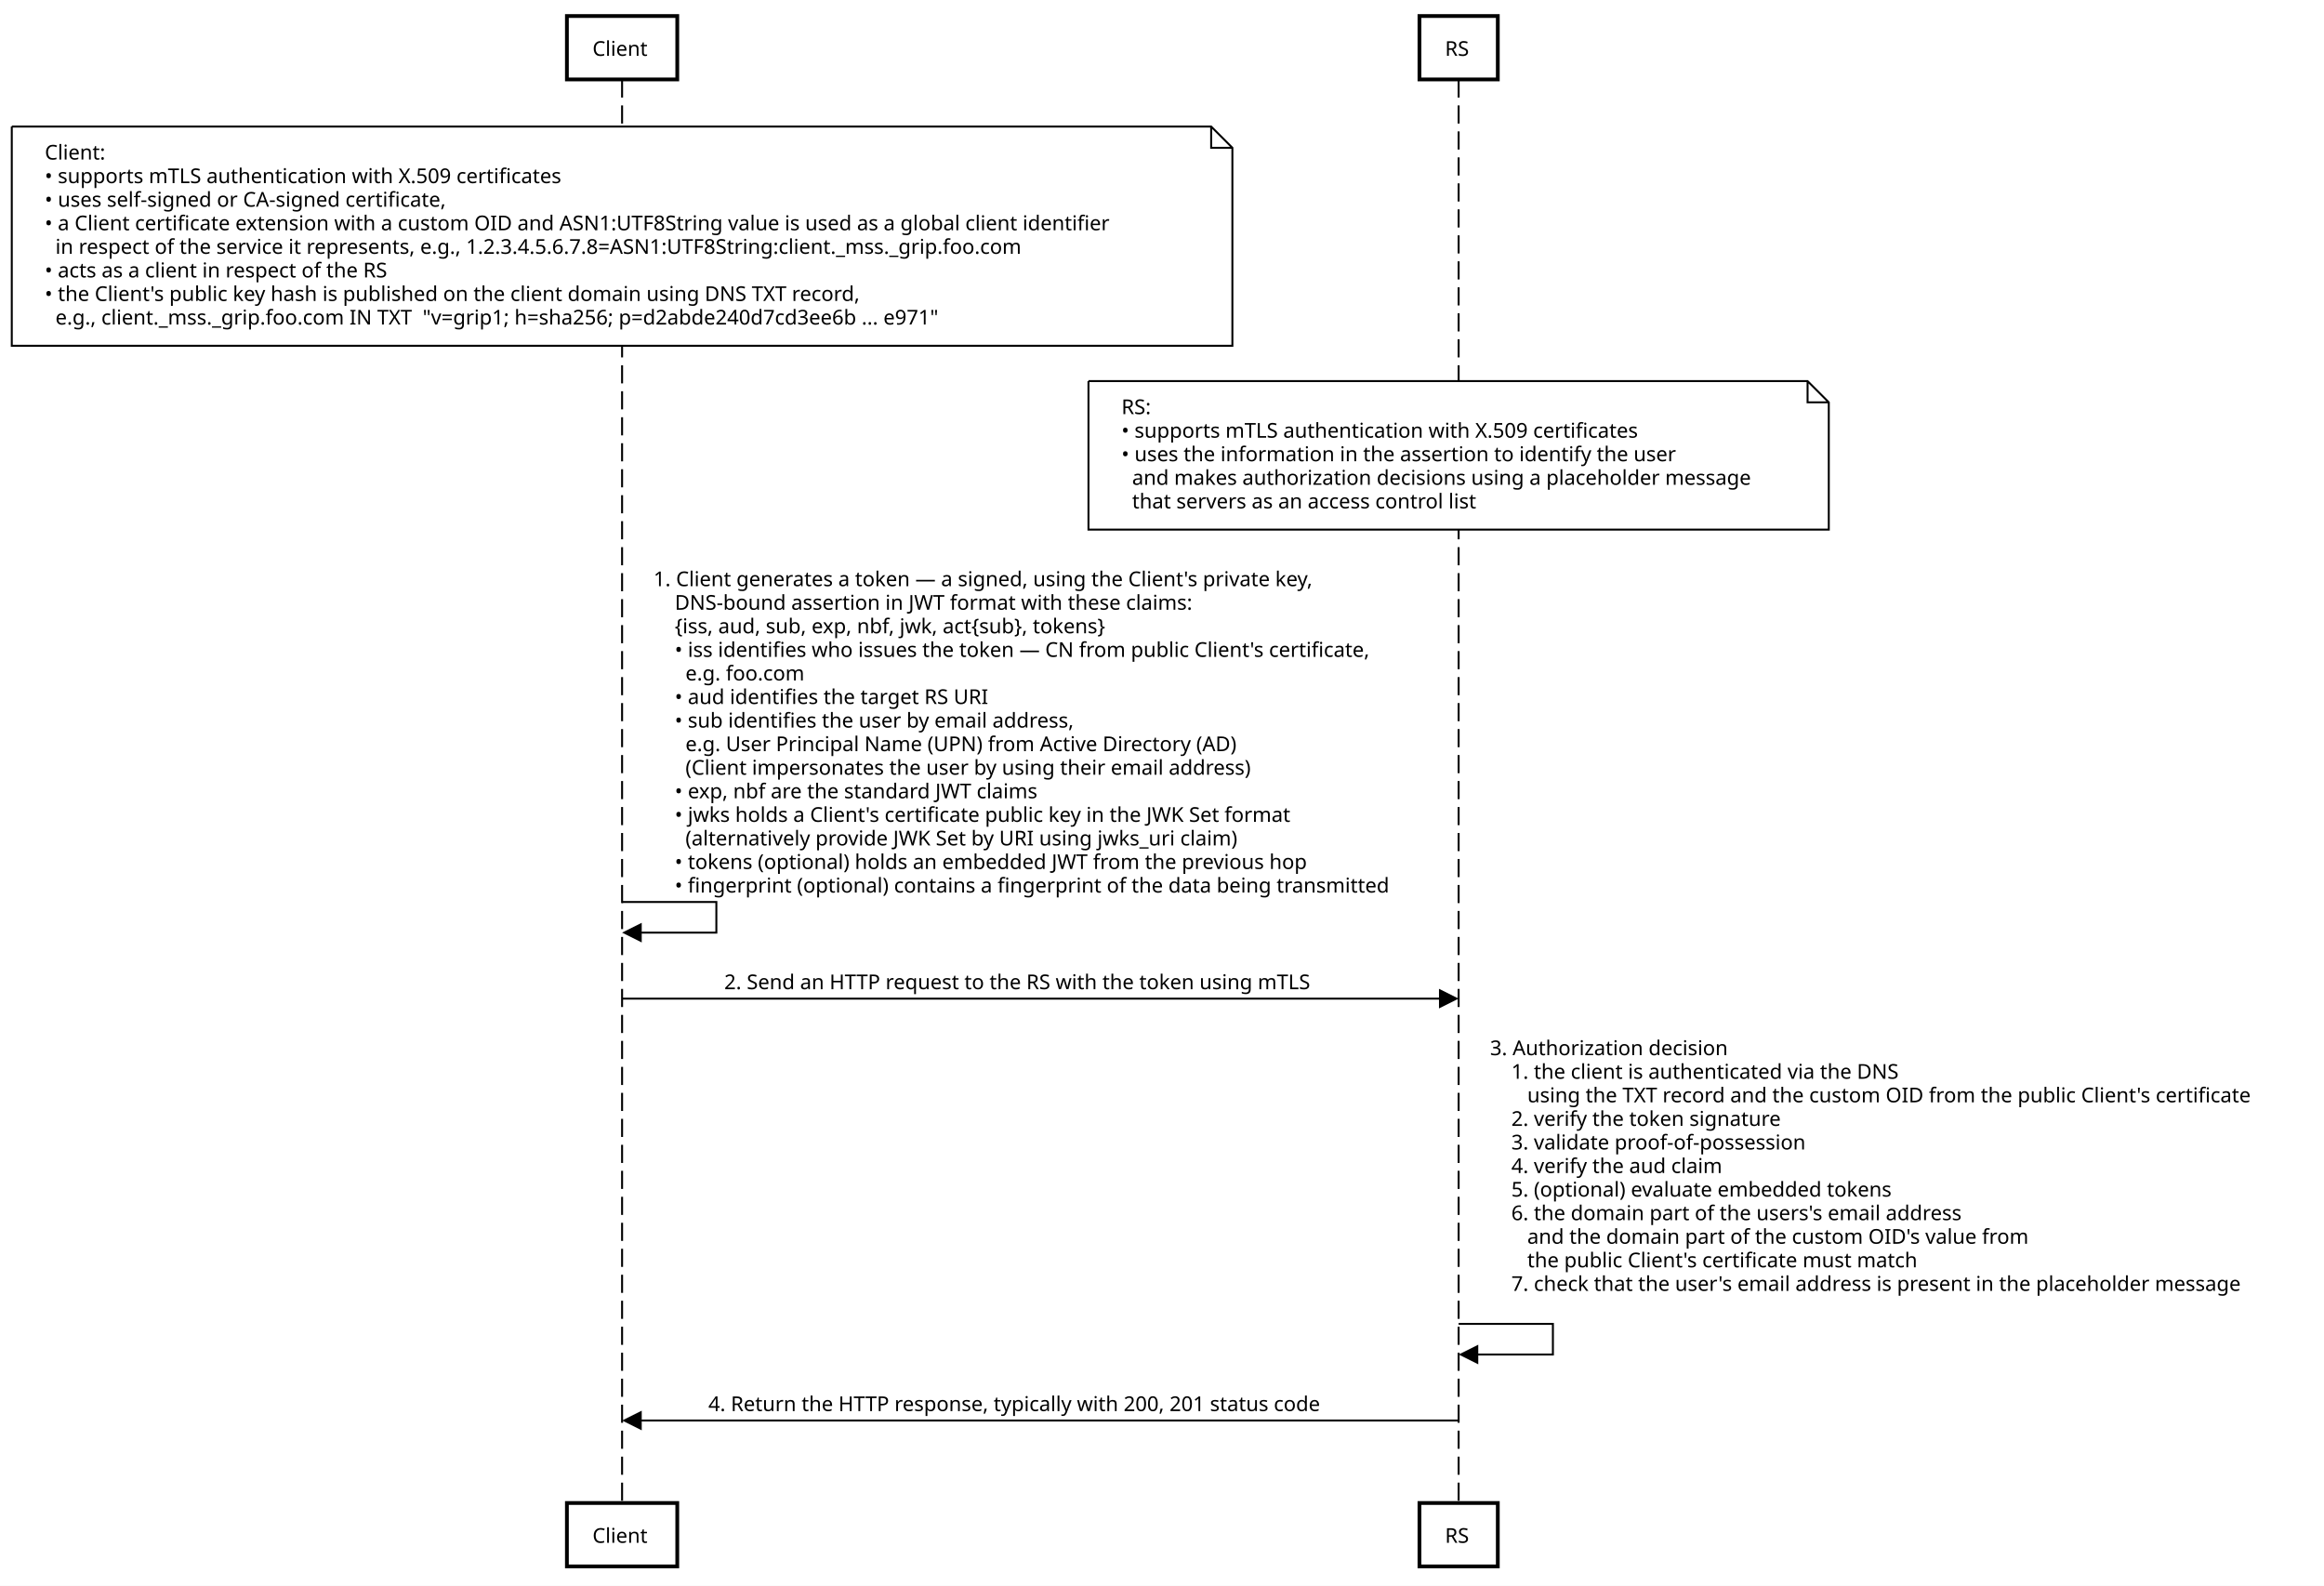
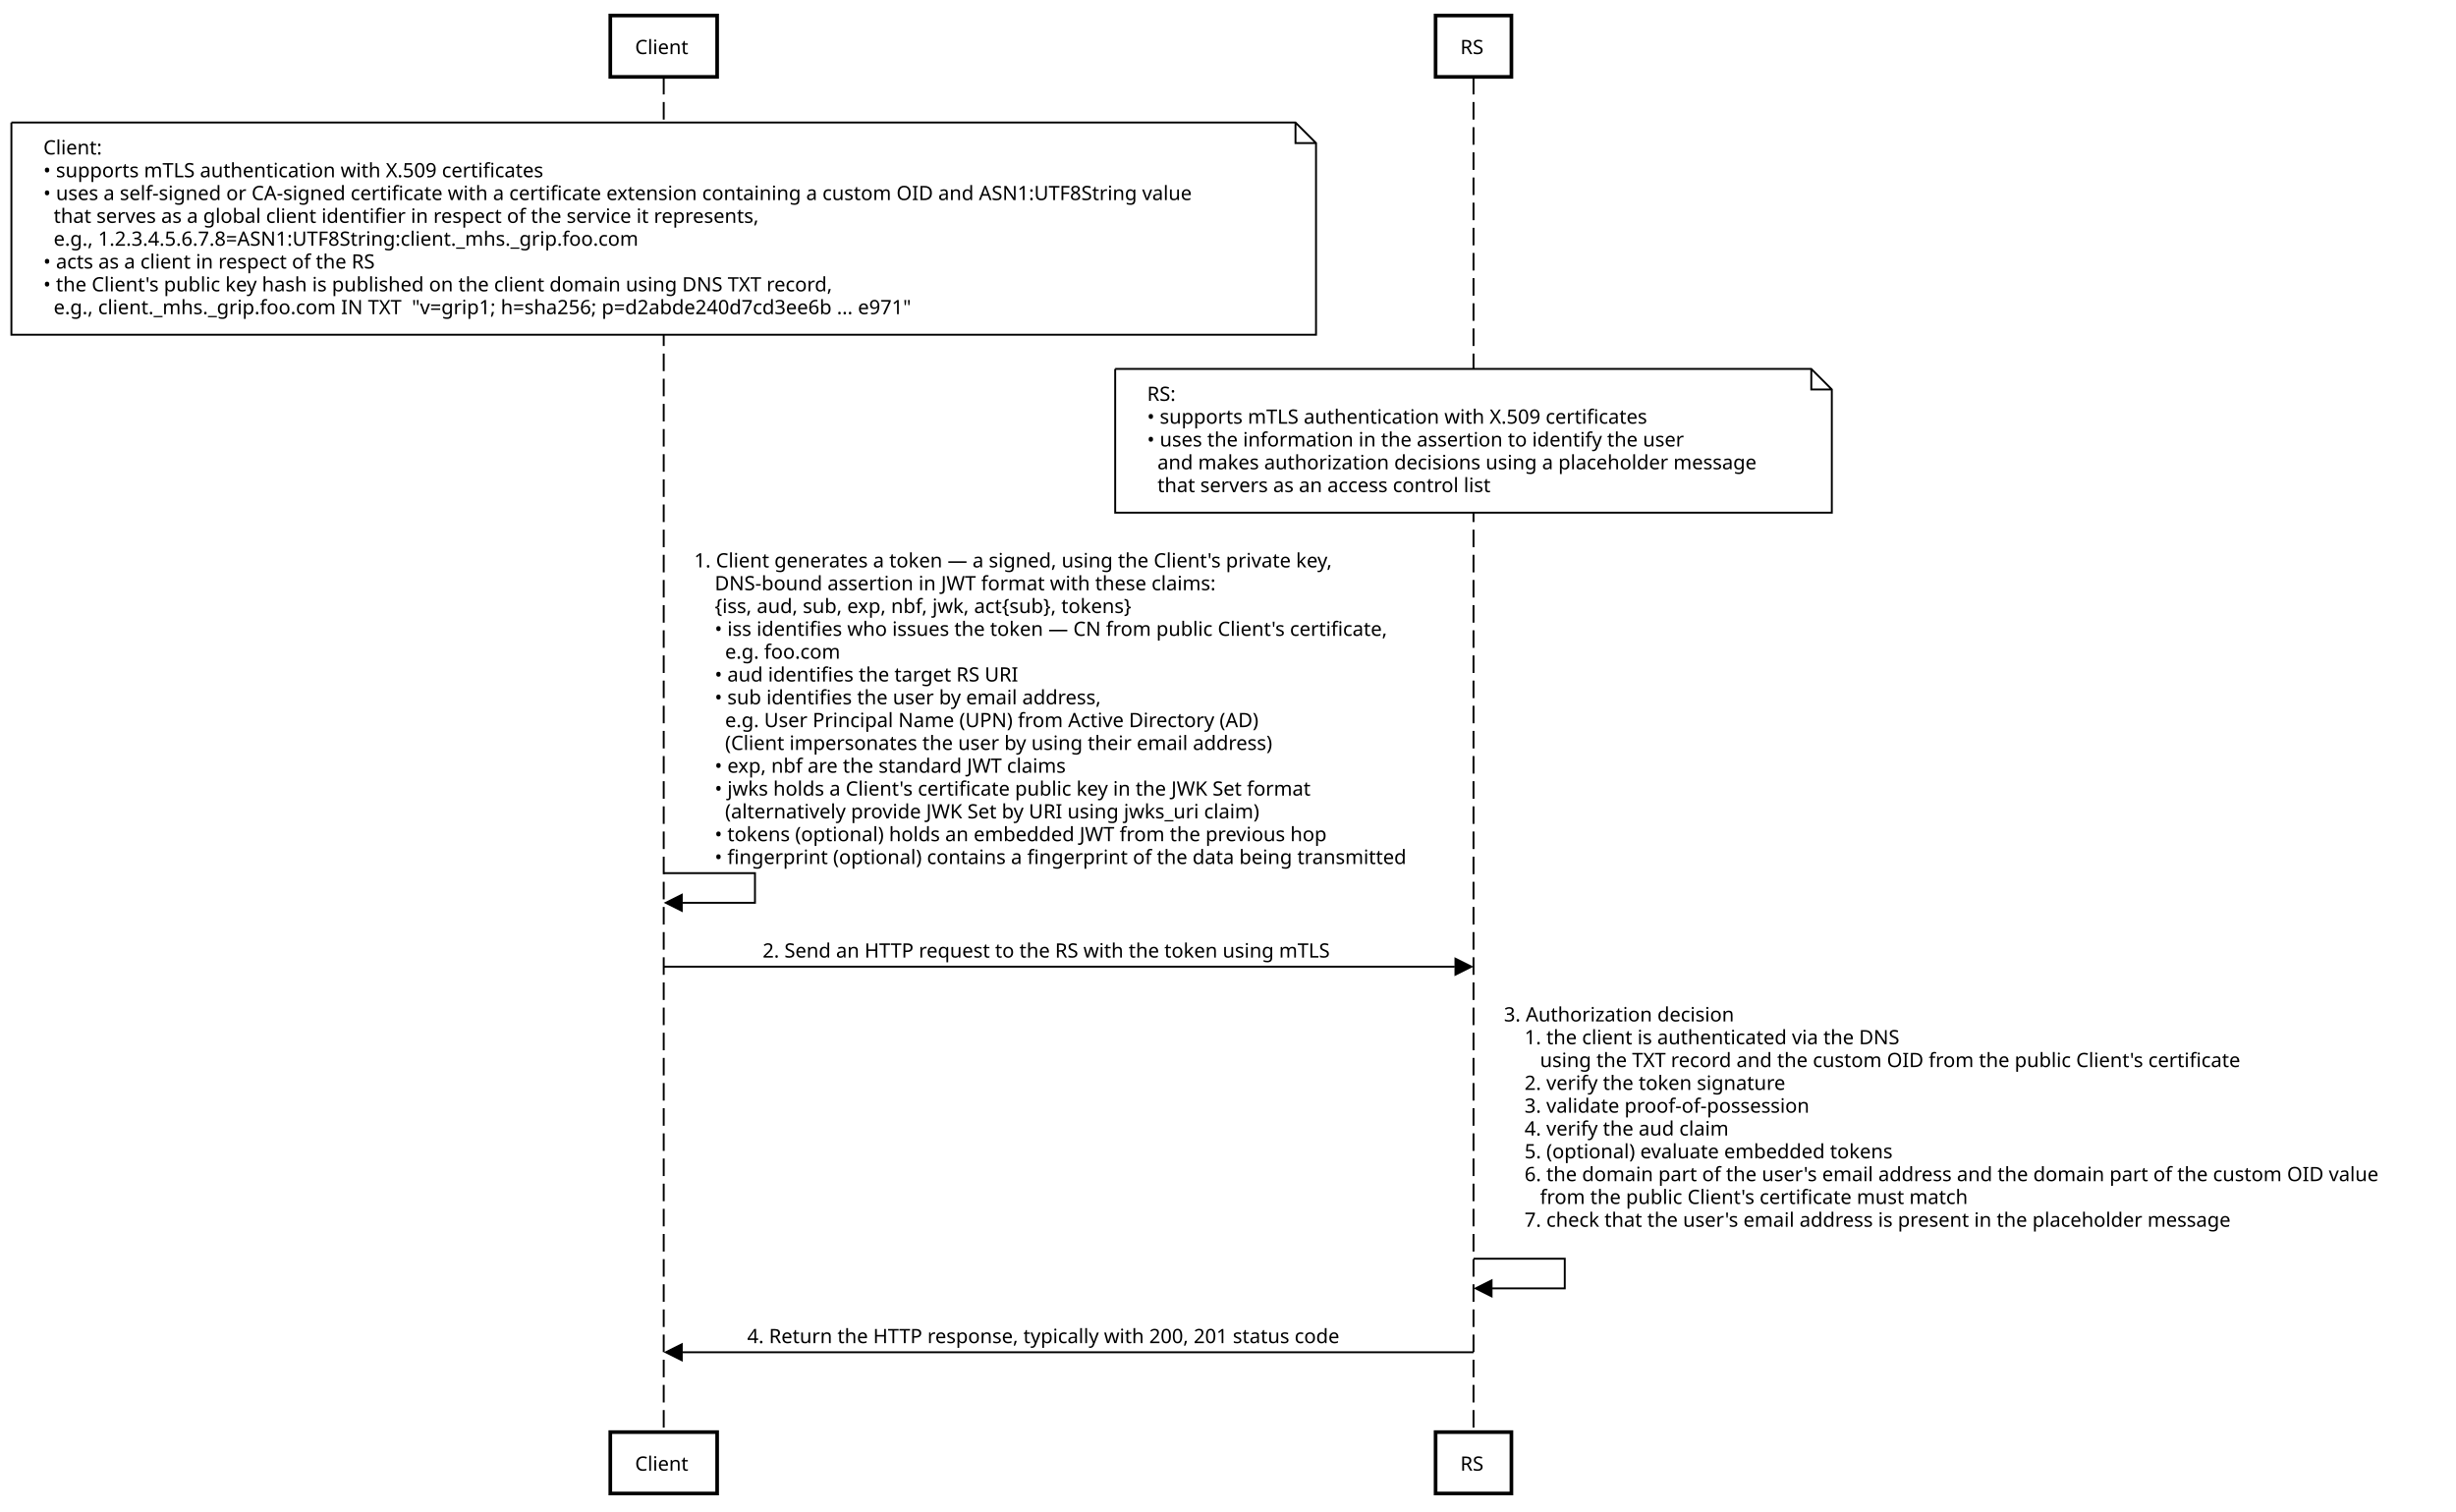
- <svg xmlns="http://www.w3.org/2000/svg" version="1.1" width="1363" height="930">
+ <svg xmlns="http://www.w3.org/2000/svg" version="1.1" width="1488" height="916">
  <defs />
  <g>
    <g />
    <g />
    <g />
    <g />
    <g />
    <g />
    <g />
    <g />
    <g />
    <g />
    <g />
    <g />
    <g />
    <g />
    <g />
    <g />
    <g />
    <g />
    <g />
    <g />
    <g />
    <g />
    <g />
    <g />
    <g />
    <g />
    <g />
    <g />
    <g />
    <g />
    <g />
    <g />
    <g />
    <g />
    <g />
    <g />
    <g />
    <g />
    <g />
    <g />
    <g />
    <g />
-     <g />
-     <g>
-       <rect fill="white" stroke="none" x="0" y="0" width="1363" height="930" />
-     </g>
-     <g />
-     <g>
-       <path fill="none" stroke="black" paint-order="fill stroke markers" d=" M 364.845 46.58 L 364.845 881.435" stroke-miterlimit="10" stroke-width="1.152" stroke-dasharray="10.632,4.607" />
-       <path fill="none" stroke="black" paint-order="fill stroke markers" d=" M 855.469 46.58 L 855.469 881.435" stroke-miterlimit="10" stroke-width="1.152" stroke-dasharray="10.632,4.607" />
-     </g>
-     <g>
-       <path fill="none" stroke="none" />
-       <g>
-         <path fill="white" stroke="black" paint-order="fill stroke markers" d=" M 332.482 9.399 L 397.209 9.399 L 397.209 46.58 L 332.482 46.58 L 332.482 9.399 Z" stroke-miterlimit="10" stroke-width="2.212" stroke-dasharray="" />
-       </g>
-       <g>
-         <text fill="black" stroke="none" font-family="sans-serif" font-size="9pt" font-style="normal" font-weight="normal" text-decoration="normal" x="347.479" y="32.758" text-anchor="start" dominant-baseline="alphabetic" xml:space="preserve">Client</text>
-       </g>
-       <path fill="none" stroke="none" />
-       <g>
-         <path fill="white" stroke="black" paint-order="fill stroke markers" d=" M 832.497 9.399 L 878.441 9.399 L 878.441 46.58 L 832.497 46.58 L 832.497 9.399 Z" stroke-miterlimit="10" stroke-width="2.212" stroke-dasharray="" />
-       </g>
-       <g>
-         <text fill="black" stroke="none" font-family="sans-serif" font-size="9pt" font-style="normal" font-weight="normal" text-decoration="normal" x="847.494" y="32.758" text-anchor="start" dominant-baseline="alphabetic" xml:space="preserve">RS</text>
-       </g>
-       <path fill="none" stroke="none" />
-       <g>
-         <path fill="white" stroke="black" paint-order="fill stroke markers" d=" M 332.482 881.435 L 397.209 881.435 L 397.209 918.616 L 332.482 918.616 L 332.482 881.435 Z" stroke-miterlimit="10" stroke-width="2.212" stroke-dasharray="" />
-       </g>
-       <g>
-         <text fill="black" stroke="none" font-family="sans-serif" font-size="9pt" font-style="normal" font-weight="normal" text-decoration="normal" x="347.479" y="904.794" text-anchor="start" dominant-baseline="alphabetic" xml:space="preserve">Client</text>
-       </g>
-       <path fill="none" stroke="none" />
-       <g>
-         <path fill="white" stroke="black" paint-order="fill stroke markers" d=" M 832.497 881.435 L 878.441 881.435 L 878.441 918.616 L 832.497 918.616 L 832.497 881.435 Z" stroke-miterlimit="10" stroke-width="2.212" stroke-dasharray="" />
-       </g>
-       <g>
-         <text fill="black" stroke="none" font-family="sans-serif" font-size="9pt" font-style="normal" font-weight="normal" text-decoration="normal" x="847.494" y="904.794" text-anchor="start" dominant-baseline="alphabetic" xml:space="preserve">RS</text>
-       </g>
-     </g>
-     <g>
-       <path fill="white" stroke="black" paint-order="fill stroke markers" d=" M 6.911 74.225 L 710.34 74.225 L 722.78 86.665 L 722.78 202.77 L 6.911 202.77 L 6.911 74.225 M 710.34 74.225 L 710.34 86.665 L 722.78 86.665" stroke-miterlimit="10" stroke-width="1.152" stroke-dasharray="" />
+     <g>
+       <rect fill="white" stroke="none" x="0" y="0" width="1488" height="916" />
+     </g>
+     <g />
+     <g>
+       <path fill="none" stroke="black" paint-order="fill stroke markers" d=" M 402.12 46.58 L 402.12 867.613" stroke-miterlimit="10" stroke-width="1.152" stroke-dasharray="10.632,4.607" />
+       <path fill="none" stroke="black" paint-order="fill stroke markers" d=" M 892.744 46.58 L 892.744 867.613" stroke-miterlimit="10" stroke-width="1.152" stroke-dasharray="10.632,4.607" />
+     </g>
+     <g>
+       <path fill="none" stroke="none" />
+       <g>
+         <path fill="white" stroke="black" paint-order="fill stroke markers" d=" M 369.757 9.399 L 434.484 9.399 L 434.484 46.58 L 369.757 46.58 L 369.757 9.399 Z" stroke-miterlimit="10" stroke-width="2.212" stroke-dasharray="" />
+       </g>
+       <g>
+         <text fill="black" stroke="none" font-family="sans-serif" font-size="9pt" font-style="normal" font-weight="normal" text-decoration="normal" x="384.754" y="32.758" text-anchor="start" dominant-baseline="alphabetic" xml:space="preserve">Client</text>
+       </g>
+       <path fill="none" stroke="none" />
+       <g>
+         <path fill="white" stroke="black" paint-order="fill stroke markers" d=" M 869.772 9.399 L 915.716 9.399 L 915.716 46.58 L 869.772 46.58 L 869.772 9.399 Z" stroke-miterlimit="10" stroke-width="2.212" stroke-dasharray="" />
+       </g>
+       <g>
+         <text fill="black" stroke="none" font-family="sans-serif" font-size="9pt" font-style="normal" font-weight="normal" text-decoration="normal" x="884.769" y="32.758" text-anchor="start" dominant-baseline="alphabetic" xml:space="preserve">RS</text>
+       </g>
+       <path fill="none" stroke="none" />
+       <g>
+         <path fill="white" stroke="black" paint-order="fill stroke markers" d=" M 369.757 867.613 L 434.484 867.613 L 434.484 904.794 L 369.757 904.794 L 369.757 867.613 Z" stroke-miterlimit="10" stroke-width="2.212" stroke-dasharray="" />
+       </g>
+       <g>
+         <text fill="black" stroke="none" font-family="sans-serif" font-size="9pt" font-style="normal" font-weight="normal" text-decoration="normal" x="384.754" y="890.972" text-anchor="start" dominant-baseline="alphabetic" xml:space="preserve">Client</text>
+       </g>
+       <path fill="none" stroke="none" />
+       <g>
+         <path fill="white" stroke="black" paint-order="fill stroke markers" d=" M 869.772 867.613 L 915.716 867.613 L 915.716 904.794 L 869.772 904.794 L 869.772 867.613 Z" stroke-miterlimit="10" stroke-width="2.212" stroke-dasharray="" />
+       </g>
+       <g>
+         <text fill="black" stroke="none" font-family="sans-serif" font-size="9pt" font-style="normal" font-weight="normal" text-decoration="normal" x="884.769" y="890.972" text-anchor="start" dominant-baseline="alphabetic" xml:space="preserve">RS</text>
+       </g>
+     </g>
+     <g>
+       <path fill="white" stroke="black" paint-order="fill stroke markers" d=" M 6.911 74.225 L 784.89 74.225 L 797.33 86.665 L 797.33 202.77 L 6.911 202.77 L 6.911 74.225 M 784.89 74.225 L 784.89 86.665 L 797.33 86.665" stroke-miterlimit="10" stroke-width="1.152" stroke-dasharray="" />
      <g>
        <text fill="black" stroke="none" font-family="sans-serif" font-size="9pt" font-style="normal" font-weight="normal" text-decoration="normal" x="26.262" y="93.576" text-anchor="start" dominant-baseline="alphabetic" xml:space="preserve">Client:</text>
        <text fill="black" stroke="none" font-family="sans-serif" font-size="9pt" font-style="normal" font-weight="normal" text-decoration="normal" x="26.262" y="107.398" text-anchor="start" dominant-baseline="alphabetic" xml:space="preserve">• supports mTLS authentication with X.509 certificates</text>
-         <text fill="black" stroke="none" font-family="sans-serif" font-size="9pt" font-style="normal" font-weight="normal" text-decoration="normal" x="26.262" y="121.22" text-anchor="start" dominant-baseline="alphabetic" xml:space="preserve">• uses self-signed or CA-signed certificate,</text>
-         <text fill="black" stroke="none" font-family="sans-serif" font-size="9pt" font-style="normal" font-weight="normal" text-decoration="normal" x="26.262" y="135.042" text-anchor="start" dominant-baseline="alphabetic" xml:space="preserve">• a Client certificate extension with a custom OID and ASN1:UTF8String value is used as a global client identifier</text>
-         <text fill="black" stroke="none" font-family="sans-serif" font-size="9pt" font-style="normal" font-weight="normal" text-decoration="normal" x="26.262" y="148.864" text-anchor="start" dominant-baseline="alphabetic" xml:space="preserve">  in respect of the service it represents, e.g., 1.2.3.4.5.6.7.8=ASN1:UTF8String:client._mss._grip.foo.com</text>
+         <text fill="black" stroke="none" font-family="sans-serif" font-size="9pt" font-style="normal" font-weight="normal" text-decoration="normal" x="26.262" y="121.22" text-anchor="start" dominant-baseline="alphabetic" xml:space="preserve">• uses a self-signed or CA-signed certificate with a certificate extension containing a custom OID and ASN1:UTF8String value</text>
+         <text fill="black" stroke="none" font-family="sans-serif" font-size="9pt" font-style="normal" font-weight="normal" text-decoration="normal" x="26.262" y="135.042" text-anchor="start" dominant-baseline="alphabetic" xml:space="preserve">  that serves as a global client identifier in respect of the service it represents,</text>
+         <text fill="black" stroke="none" font-family="sans-serif" font-size="9pt" font-style="normal" font-weight="normal" text-decoration="normal" x="26.262" y="148.864" text-anchor="start" dominant-baseline="alphabetic" xml:space="preserve">  e.g., 1.2.3.4.5.6.7.8=ASN1:UTF8String:client._mhs._grip.foo.com</text>
        <text fill="black" stroke="none" font-family="sans-serif" font-size="9pt" font-style="normal" font-weight="normal" text-decoration="normal" x="26.262" y="162.686" text-anchor="start" dominant-baseline="alphabetic" xml:space="preserve">• acts as a client in respect of the RS</text>
        <text fill="black" stroke="none" font-family="sans-serif" font-size="9pt" font-style="normal" font-weight="normal" text-decoration="normal" x="26.262" y="176.508" text-anchor="start" dominant-baseline="alphabetic" xml:space="preserve">• the Client's public key hash is published on the client domain using DNS TXT record,</text>
-         <text fill="black" stroke="none" font-family="sans-serif" font-size="9pt" font-style="normal" font-weight="normal" text-decoration="normal" x="26.262" y="190.33" text-anchor="start" dominant-baseline="alphabetic" xml:space="preserve">  e.g., client._mss._grip.foo.com IN TXT  "v=grip1; h=sha256; p=d2abde240d7cd3ee6b ... e971"</text>
-       </g>
-       <path fill="white" stroke="black" paint-order="fill stroke markers" d=" M 638.377 223.503 L 1060.122 223.503 L 1072.562 235.943 L 1072.562 310.582 L 638.377 310.582 L 638.377 223.503 M 1060.122 223.503 L 1060.122 235.943 L 1072.562 235.943" stroke-miterlimit="10" stroke-width="1.152" stroke-dasharray="" />
-       <g>
-         <text fill="black" stroke="none" font-family="sans-serif" font-size="9pt" font-style="normal" font-weight="normal" text-decoration="normal" x="657.727" y="242.854" text-anchor="start" dominant-baseline="alphabetic" xml:space="preserve">RS:</text>
-         <text fill="black" stroke="none" font-family="sans-serif" font-size="9pt" font-style="normal" font-weight="normal" text-decoration="normal" x="657.727" y="256.676" text-anchor="start" dominant-baseline="alphabetic" xml:space="preserve">• supports mTLS authentication with X.509 certificates</text>
-         <text fill="black" stroke="none" font-family="sans-serif" font-size="9pt" font-style="normal" font-weight="normal" text-decoration="normal" x="657.727" y="270.498" text-anchor="start" dominant-baseline="alphabetic" xml:space="preserve">• uses the information in the assertion to identify the user</text>
-         <text fill="black" stroke="none" font-family="sans-serif" font-size="9pt" font-style="normal" font-weight="normal" text-decoration="normal" x="657.727" y="284.32" text-anchor="start" dominant-baseline="alphabetic" xml:space="preserve">  and makes authorization decisions using a placeholder message</text>
-         <text fill="black" stroke="none" font-family="sans-serif" font-size="9pt" font-style="normal" font-weight="normal" text-decoration="normal" x="657.727" y="298.143" text-anchor="start" dominant-baseline="alphabetic" xml:space="preserve">  that servers as an access control list</text>
-       </g>
-       <g>
-         <g>
-           <rect fill="white" stroke="none" x="381.201" y="331.316" width="424.197" height="17.969" />
-         </g>
-         <g>
-           <rect fill="white" stroke="none" x="381.201" y="345.138" width="344.28" height="17.969" />
-         </g>
-         <g>
-           <rect fill="white" stroke="none" x="381.201" y="358.96" width="304.58" height="17.969" />
-         </g>
-         <g>
-           <rect fill="white" stroke="none" x="381.201" y="372.782" width="460.397" height="17.969" />
-         </g>
-         <g>
-           <rect fill="white" stroke="none" x="381.201" y="386.604" width="101.647" height="17.969" />
-         </g>
-         <g>
-           <rect fill="white" stroke="none" x="381.201" y="400.426" width="219.88" height="17.969" />
-         </g>
-         <g>
-           <rect fill="white" stroke="none" x="381.201" y="414.248" width="274.447" height="17.969" />
-         </g>
-         <g>
-           <rect fill="white" stroke="none" x="381.201" y="428.07" width="375.613" height="17.969" />
-         </g>
-         <g>
-           <rect fill="white" stroke="none" x="381.201" y="441.892" width="384.647" height="17.969" />
-         </g>
-         <g>
-           <rect fill="white" stroke="none" x="381.201" y="455.714" width="251.913" height="17.969" />
-         </g>
-         <g>
-           <rect fill="white" stroke="none" x="381.201" y="469.537" width="413.68" height="17.969" />
-         </g>
-         <g>
-           <rect fill="white" stroke="none" x="381.201" y="483.359" width="378.647" height="17.969" />
-         </g>
-         <g>
-           <rect fill="white" stroke="none" x="381.201" y="497.181" width="418.063" height="17.969" />
-         </g>
-         <g>
-           <rect fill="white" stroke="none" x="381.201" y="511.003" width="469.43" height="17.969" />
-         </g>
-         <text fill="black" stroke="none" font-family="sans-serif" font-size="9pt" font-style="normal" font-weight="normal" text-decoration="normal" x="383.275" y="343.756" text-anchor="start" dominant-baseline="alphabetic" xml:space="preserve">1. Client generates a token — a signed, using the Client's private key,</text>
-         <text fill="black" stroke="none" font-family="sans-serif" font-size="9pt" font-style="normal" font-weight="normal" text-decoration="normal" x="383.275" y="357.578" text-anchor="start" dominant-baseline="alphabetic" xml:space="preserve">    DNS-bound assertion in JWT format with these claims:</text>
-         <text fill="black" stroke="none" font-family="sans-serif" font-size="9pt" font-style="normal" font-weight="normal" text-decoration="normal" x="383.275" y="371.4" text-anchor="start" dominant-baseline="alphabetic" xml:space="preserve">    {iss, aud, sub, exp, nbf, jwk, act{sub}, tokens}</text>
-         <text fill="black" stroke="none" font-family="sans-serif" font-size="9pt" font-style="normal" font-weight="normal" text-decoration="normal" x="383.275" y="385.222" text-anchor="start" dominant-baseline="alphabetic" xml:space="preserve">    • iss identifies who issues the token — CN from public Client's certificate,</text>
-         <text fill="black" stroke="none" font-family="sans-serif" font-size="9pt" font-style="normal" font-weight="normal" text-decoration="normal" x="383.275" y="399.044" text-anchor="start" dominant-baseline="alphabetic" xml:space="preserve">      e.g. foo.com</text>
-         <text fill="black" stroke="none" font-family="sans-serif" font-size="9pt" font-style="normal" font-weight="normal" text-decoration="normal" x="383.275" y="412.866" text-anchor="start" dominant-baseline="alphabetic" xml:space="preserve">    • aud identifies the target RS URI</text>
-         <text fill="black" stroke="none" font-family="sans-serif" font-size="9pt" font-style="normal" font-weight="normal" text-decoration="normal" x="383.275" y="426.688" text-anchor="start" dominant-baseline="alphabetic" xml:space="preserve">    • sub identifies the user by email address,</text>
-         <text fill="black" stroke="none" font-family="sans-serif" font-size="9pt" font-style="normal" font-weight="normal" text-decoration="normal" x="383.275" y="440.51" text-anchor="start" dominant-baseline="alphabetic" xml:space="preserve">      e.g. User Principal Name (UPN) from Active Directory (AD)</text>
-         <text fill="black" stroke="none" font-family="sans-serif" font-size="9pt" font-style="normal" font-weight="normal" text-decoration="normal" x="383.275" y="454.332" text-anchor="start" dominant-baseline="alphabetic" xml:space="preserve">      (Client impersonates the user by using their email address)</text>
-         <text fill="black" stroke="none" font-family="sans-serif" font-size="9pt" font-style="normal" font-weight="normal" text-decoration="normal" x="383.275" y="468.154" text-anchor="start" dominant-baseline="alphabetic" xml:space="preserve">    • exp, nbf are the standard JWT claims</text>
-         <text fill="black" stroke="none" font-family="sans-serif" font-size="9pt" font-style="normal" font-weight="normal" text-decoration="normal" x="383.275" y="481.976" text-anchor="start" dominant-baseline="alphabetic" xml:space="preserve">    • jwks holds a Client's certificate public key in the JWK Set format</text>
-         <text fill="black" stroke="none" font-family="sans-serif" font-size="9pt" font-style="normal" font-weight="normal" text-decoration="normal" x="383.275" y="495.799" text-anchor="start" dominant-baseline="alphabetic" xml:space="preserve">      (alternatively provide JWK Set by URI using jwks_uri claim)</text>
-         <text fill="black" stroke="none" font-family="sans-serif" font-size="9pt" font-style="normal" font-weight="normal" text-decoration="normal" x="383.275" y="509.621" text-anchor="start" dominant-baseline="alphabetic" xml:space="preserve">    • tokens (optional) holds an embedded JWT from the previous hop</text>
-         <text fill="black" stroke="none" font-family="sans-serif" font-size="9pt" font-style="normal" font-weight="normal" text-decoration="normal" x="383.275" y="523.443" text-anchor="start" dominant-baseline="alphabetic" xml:space="preserve">    • fingerprint (optional) contains a fingerprint of the data being transmitted</text>
-       </g>
-       <g>
-         <path fill="none" stroke="black" paint-order="fill stroke markers" d=" M 364.845 528.972 L 420.134 528.972 L 420.134 546.94 L 376.226 546.94" stroke-miterlimit="10" stroke-width="1.152" stroke-dasharray="" />
-         <g transform="translate(364.8453,546.9403) translate(-364.8453,-546.9403)">
-           <path fill="black" stroke="none" paint-order="stroke fill markers" d=" M 376.364 541.181 L 364.845 546.94 L 376.364 552.7 Z" />
-         </g>
-       </g>
-       <g>
-         <g>
-           <rect fill="white" stroke="none" x="422.684" y="567.673" width="374.947" height="17.969" />
-         </g>
-         <text fill="black" stroke="none" font-family="sans-serif" font-size="9pt" font-style="normal" font-weight="normal" text-decoration="normal" x="424.757" y="580.113" text-anchor="start" dominant-baseline="alphabetic" xml:space="preserve">2. Send an HTTP request to the RS with the token using mTLS</text>
-       </g>
-       <g>
-         <path fill="none" stroke="black" paint-order="fill stroke markers" d=" M 364.845 585.642 L 844.089 585.642" stroke-miterlimit="10" stroke-width="1.152" stroke-dasharray="" />
-         <g transform="translate(855.4692,585.6422) translate(-855.4692,-585.6422)">
-           <path fill="black" stroke="none" paint-order="stroke fill markers" d=" M 843.951 579.883 L 855.469 585.642 L 843.951 591.401 Z" />
-         </g>
-       </g>
-       <g>
-         <g>
-           <rect fill="white" stroke="none" x="871.825" y="606.375" width="153.063" height="17.969" />
-         </g>
-         <g>
-           <rect fill="white" stroke="none" x="871.825" y="620.197" width="267.013" height="17.969" />
-         </g>
-         <g>
-           <rect fill="white" stroke="none" x="871.825" y="634.02" width="486.947" height="17.969" />
-         </g>
-         <g>
-           <rect fill="white" stroke="none" x="871.825" y="647.842" width="189.73" height="17.969" />
-         </g>
-         <g>
-           <rect fill="white" stroke="none" x="871.825" y="661.664" width="202.647" height="17.969" />
-         </g>
-         <g>
-           <rect fill="white" stroke="none" x="871.825" y="675.486" width="154.547" height="17.969" />
-         </g>
-         <g>
-           <rect fill="white" stroke="none" x="871.825" y="689.308" width="260.43" height="17.969" />
-         </g>
-         <g>
-           <rect fill="white" stroke="none" x="871.825" y="703.13" width="304.047" height="17.969" />
-         </g>
-         <g>
-           <rect fill="white" stroke="none" x="871.825" y="716.952" width="344.88" height="17.969" />
-         </g>
-         <g>
-           <rect fill="white" stroke="none" x="871.825" y="730.774" width="278.73" height="17.969" />
-         </g>
-         <g>
-           <rect fill="white" stroke="none" x="871.825" y="744.596" width="481.98" height="17.969" />
-         </g>
-         <g>
-           <rect fill="white" stroke="none" x="871.825" y="758.418" width="4.147" height="17.969" />
-         </g>
-         <text fill="black" stroke="none" font-family="sans-serif" font-size="9pt" font-style="normal" font-weight="normal" text-decoration="normal" x="873.899" y="618.815" text-anchor="start" dominant-baseline="alphabetic" xml:space="preserve">3. Authorization decision</text>
-         <text fill="black" stroke="none" font-family="sans-serif" font-size="9pt" font-style="normal" font-weight="normal" text-decoration="normal" x="873.899" y="632.637" text-anchor="start" dominant-baseline="alphabetic" xml:space="preserve">    1. the client is authenticated via the DNS</text>
-         <text fill="black" stroke="none" font-family="sans-serif" font-size="9pt" font-style="normal" font-weight="normal" text-decoration="normal" x="873.899" y="646.459" text-anchor="start" dominant-baseline="alphabetic" xml:space="preserve">       using the TXT record and the custom OID from the public Client's certificate</text>
-         <text fill="black" stroke="none" font-family="sans-serif" font-size="9pt" font-style="normal" font-weight="normal" text-decoration="normal" x="873.899" y="660.281" text-anchor="start" dominant-baseline="alphabetic" xml:space="preserve">    2. verify the token signature</text>
-         <text fill="black" stroke="none" font-family="sans-serif" font-size="9pt" font-style="normal" font-weight="normal" text-decoration="normal" x="873.899" y="674.104" text-anchor="start" dominant-baseline="alphabetic" xml:space="preserve">    3. validate proof-of-possession</text>
-         <text fill="black" stroke="none" font-family="sans-serif" font-size="9pt" font-style="normal" font-weight="normal" text-decoration="normal" x="873.899" y="687.926" text-anchor="start" dominant-baseline="alphabetic" xml:space="preserve">    4. verify the aud claim</text>
-         <text fill="black" stroke="none" font-family="sans-serif" font-size="9pt" font-style="normal" font-weight="normal" text-decoration="normal" x="873.899" y="701.748" text-anchor="start" dominant-baseline="alphabetic" xml:space="preserve">    5. (optional) evaluate embedded tokens</text>
-         <text fill="black" stroke="none" font-family="sans-serif" font-size="9pt" font-style="normal" font-weight="normal" text-decoration="normal" x="873.899" y="715.57" text-anchor="start" dominant-baseline="alphabetic" xml:space="preserve">    6. the domain part of the users's email address</text>
-         <text fill="black" stroke="none" font-family="sans-serif" font-size="9pt" font-style="normal" font-weight="normal" text-decoration="normal" x="873.899" y="729.392" text-anchor="start" dominant-baseline="alphabetic" xml:space="preserve">       and the domain part of the custom OID's value from</text>
-         <text fill="black" stroke="none" font-family="sans-serif" font-size="9pt" font-style="normal" font-weight="normal" text-decoration="normal" x="873.899" y="743.214" text-anchor="start" dominant-baseline="alphabetic" xml:space="preserve">       the public Client's certificate must match</text>
-         <text fill="black" stroke="none" font-family="sans-serif" font-size="9pt" font-style="normal" font-weight="normal" text-decoration="normal" x="873.899" y="757.036" text-anchor="start" dominant-baseline="alphabetic" xml:space="preserve">    7. check that the user's email address is present in the placeholder message</text>
-         <text fill="black" stroke="none" font-family="sans-serif" font-size="9pt" font-style="normal" font-weight="normal" text-decoration="normal" x="873.899" y="770.858" text-anchor="start" dominant-baseline="alphabetic" xml:space="preserve" />
-       </g>
-       <g>
-         <path fill="none" stroke="black" paint-order="fill stroke markers" d=" M 855.469 776.387 L 910.758 776.387 L 910.758 794.356 L 866.849 794.356" stroke-miterlimit="10" stroke-width="1.152" stroke-dasharray="" />
-         <g transform="translate(855.4692,794.3558) translate(-855.4692,-794.3558)">
-           <path fill="black" stroke="none" paint-order="stroke fill markers" d=" M 866.988 788.597 L 855.469 794.356 L 866.988 800.115 Z" />
-         </g>
-       </g>
-       <g>
-         <g>
-           <rect fill="white" stroke="none" x="413.359" y="815.089" width="393.597" height="17.969" />
-         </g>
-         <text fill="black" stroke="none" font-family="sans-serif" font-size="9pt" font-style="normal" font-weight="normal" text-decoration="normal" x="415.432" y="827.529" text-anchor="start" dominant-baseline="alphabetic" xml:space="preserve">4. Return the HTTP response, typically with 200, 201 status code</text>
-       </g>
-       <g>
-         <path fill="none" stroke="black" paint-order="fill stroke markers" d=" M 855.469 833.058 L 376.226 833.058" stroke-miterlimit="10" stroke-width="1.152" stroke-dasharray="" />
-         <g transform="translate(364.8453,833.0577) translate(-364.8453,-833.0577)">
-           <path fill="black" stroke="none" paint-order="stroke fill markers" d=" M 376.364 827.298 L 364.845 833.058 L 376.364 838.817 Z" />
+         <text fill="black" stroke="none" font-family="sans-serif" font-size="9pt" font-style="normal" font-weight="normal" text-decoration="normal" x="26.262" y="190.33" text-anchor="start" dominant-baseline="alphabetic" xml:space="preserve">  e.g., client._mhs._grip.foo.com IN TXT  "v=grip1; h=sha256; p=d2abde240d7cd3ee6b ... e971"</text>
+       </g>
+       <path fill="white" stroke="black" paint-order="fill stroke markers" d=" M 675.652 223.503 L 1097.397 223.503 L 1109.837 235.943 L 1109.837 310.582 L 675.652 310.582 L 675.652 223.503 M 1097.397 223.503 L 1097.397 235.943 L 1109.837 235.943" stroke-miterlimit="10" stroke-width="1.152" stroke-dasharray="" />
+       <g>
+         <text fill="black" stroke="none" font-family="sans-serif" font-size="9pt" font-style="normal" font-weight="normal" text-decoration="normal" x="695.002" y="242.854" text-anchor="start" dominant-baseline="alphabetic" xml:space="preserve">RS:</text>
+         <text fill="black" stroke="none" font-family="sans-serif" font-size="9pt" font-style="normal" font-weight="normal" text-decoration="normal" x="695.002" y="256.676" text-anchor="start" dominant-baseline="alphabetic" xml:space="preserve">• supports mTLS authentication with X.509 certificates</text>
+         <text fill="black" stroke="none" font-family="sans-serif" font-size="9pt" font-style="normal" font-weight="normal" text-decoration="normal" x="695.002" y="270.498" text-anchor="start" dominant-baseline="alphabetic" xml:space="preserve">• uses the information in the assertion to identify the user</text>
+         <text fill="black" stroke="none" font-family="sans-serif" font-size="9pt" font-style="normal" font-weight="normal" text-decoration="normal" x="695.002" y="284.32" text-anchor="start" dominant-baseline="alphabetic" xml:space="preserve">  and makes authorization decisions using a placeholder message</text>
+         <text fill="black" stroke="none" font-family="sans-serif" font-size="9pt" font-style="normal" font-weight="normal" text-decoration="normal" x="695.002" y="298.143" text-anchor="start" dominant-baseline="alphabetic" xml:space="preserve">  that servers as an access control list</text>
+       </g>
+       <g>
+         <g>
+           <rect fill="white" stroke="none" x="418.476" y="331.316" width="424.197" height="17.969" />
+         </g>
+         <g>
+           <rect fill="white" stroke="none" x="418.476" y="345.138" width="344.28" height="17.969" />
+         </g>
+         <g>
+           <rect fill="white" stroke="none" x="418.476" y="358.96" width="304.58" height="17.969" />
+         </g>
+         <g>
+           <rect fill="white" stroke="none" x="418.476" y="372.782" width="460.397" height="17.969" />
+         </g>
+         <g>
+           <rect fill="white" stroke="none" x="418.476" y="386.604" width="101.647" height="17.969" />
+         </g>
+         <g>
+           <rect fill="white" stroke="none" x="418.476" y="400.426" width="219.88" height="17.969" />
+         </g>
+         <g>
+           <rect fill="white" stroke="none" x="418.476" y="414.248" width="274.447" height="17.969" />
+         </g>
+         <g>
+           <rect fill="white" stroke="none" x="418.476" y="428.07" width="375.613" height="17.969" />
+         </g>
+         <g>
+           <rect fill="white" stroke="none" x="418.476" y="441.892" width="384.647" height="17.969" />
+         </g>
+         <g>
+           <rect fill="white" stroke="none" x="418.476" y="455.714" width="251.913" height="17.969" />
+         </g>
+         <g>
+           <rect fill="white" stroke="none" x="418.476" y="469.537" width="413.68" height="17.969" />
+         </g>
+         <g>
+           <rect fill="white" stroke="none" x="418.476" y="483.359" width="378.647" height="17.969" />
+         </g>
+         <g>
+           <rect fill="white" stroke="none" x="418.476" y="497.181" width="418.063" height="17.969" />
+         </g>
+         <g>
+           <rect fill="white" stroke="none" x="418.476" y="511.003" width="469.43" height="17.969" />
+         </g>
+         <text fill="black" stroke="none" font-family="sans-serif" font-size="9pt" font-style="normal" font-weight="normal" text-decoration="normal" x="420.55" y="343.756" text-anchor="start" dominant-baseline="alphabetic" xml:space="preserve">1. Client generates a token — a signed, using the Client's private key,</text>
+         <text fill="black" stroke="none" font-family="sans-serif" font-size="9pt" font-style="normal" font-weight="normal" text-decoration="normal" x="420.55" y="357.578" text-anchor="start" dominant-baseline="alphabetic" xml:space="preserve">    DNS-bound assertion in JWT format with these claims:</text>
+         <text fill="black" stroke="none" font-family="sans-serif" font-size="9pt" font-style="normal" font-weight="normal" text-decoration="normal" x="420.55" y="371.4" text-anchor="start" dominant-baseline="alphabetic" xml:space="preserve">    {iss, aud, sub, exp, nbf, jwk, act{sub}, tokens}</text>
+         <text fill="black" stroke="none" font-family="sans-serif" font-size="9pt" font-style="normal" font-weight="normal" text-decoration="normal" x="420.55" y="385.222" text-anchor="start" dominant-baseline="alphabetic" xml:space="preserve">    • iss identifies who issues the token — CN from public Client's certificate,</text>
+         <text fill="black" stroke="none" font-family="sans-serif" font-size="9pt" font-style="normal" font-weight="normal" text-decoration="normal" x="420.55" y="399.044" text-anchor="start" dominant-baseline="alphabetic" xml:space="preserve">      e.g. foo.com</text>
+         <text fill="black" stroke="none" font-family="sans-serif" font-size="9pt" font-style="normal" font-weight="normal" text-decoration="normal" x="420.55" y="412.866" text-anchor="start" dominant-baseline="alphabetic" xml:space="preserve">    • aud identifies the target RS URI</text>
+         <text fill="black" stroke="none" font-family="sans-serif" font-size="9pt" font-style="normal" font-weight="normal" text-decoration="normal" x="420.55" y="426.688" text-anchor="start" dominant-baseline="alphabetic" xml:space="preserve">    • sub identifies the user by email address,</text>
+         <text fill="black" stroke="none" font-family="sans-serif" font-size="9pt" font-style="normal" font-weight="normal" text-decoration="normal" x="420.55" y="440.51" text-anchor="start" dominant-baseline="alphabetic" xml:space="preserve">      e.g. User Principal Name (UPN) from Active Directory (AD)</text>
+         <text fill="black" stroke="none" font-family="sans-serif" font-size="9pt" font-style="normal" font-weight="normal" text-decoration="normal" x="420.55" y="454.332" text-anchor="start" dominant-baseline="alphabetic" xml:space="preserve">      (Client impersonates the user by using their email address)</text>
+         <text fill="black" stroke="none" font-family="sans-serif" font-size="9pt" font-style="normal" font-weight="normal" text-decoration="normal" x="420.55" y="468.154" text-anchor="start" dominant-baseline="alphabetic" xml:space="preserve">    • exp, nbf are the standard JWT claims</text>
+         <text fill="black" stroke="none" font-family="sans-serif" font-size="9pt" font-style="normal" font-weight="normal" text-decoration="normal" x="420.55" y="481.976" text-anchor="start" dominant-baseline="alphabetic" xml:space="preserve">    • jwks holds a Client's certificate public key in the JWK Set format</text>
+         <text fill="black" stroke="none" font-family="sans-serif" font-size="9pt" font-style="normal" font-weight="normal" text-decoration="normal" x="420.55" y="495.799" text-anchor="start" dominant-baseline="alphabetic" xml:space="preserve">      (alternatively provide JWK Set by URI using jwks_uri claim)</text>
+         <text fill="black" stroke="none" font-family="sans-serif" font-size="9pt" font-style="normal" font-weight="normal" text-decoration="normal" x="420.55" y="509.621" text-anchor="start" dominant-baseline="alphabetic" xml:space="preserve">    • tokens (optional) holds an embedded JWT from the previous hop</text>
+         <text fill="black" stroke="none" font-family="sans-serif" font-size="9pt" font-style="normal" font-weight="normal" text-decoration="normal" x="420.55" y="523.443" text-anchor="start" dominant-baseline="alphabetic" xml:space="preserve">    • fingerprint (optional) contains a fingerprint of the data being transmitted</text>
+       </g>
+       <g>
+         <path fill="none" stroke="black" paint-order="fill stroke markers" d=" M 402.12 528.972 L 457.409 528.972 L 457.409 546.94 L 413.501 546.94" stroke-miterlimit="10" stroke-width="1.152" stroke-dasharray="" />
+         <g transform="translate(402.1203,546.9403) translate(-402.1203,-546.9403)">
+           <path fill="black" stroke="none" paint-order="stroke fill markers" d=" M 413.639 541.181 L 402.12 546.94 L 413.639 552.7 Z" />
+         </g>
+       </g>
+       <g>
+         <g>
+           <rect fill="white" stroke="none" x="459.959" y="567.673" width="374.947" height="17.969" />
+         </g>
+         <text fill="black" stroke="none" font-family="sans-serif" font-size="9pt" font-style="normal" font-weight="normal" text-decoration="normal" x="462.032" y="580.113" text-anchor="start" dominant-baseline="alphabetic" xml:space="preserve">2. Send an HTTP request to the RS with the token using mTLS</text>
+       </g>
+       <g>
+         <path fill="none" stroke="black" paint-order="fill stroke markers" d=" M 402.12 585.642 L 881.364 585.642" stroke-miterlimit="10" stroke-width="1.152" stroke-dasharray="" />
+         <g transform="translate(892.7442,585.6422) translate(-892.7442,-585.6422)">
+           <path fill="black" stroke="none" paint-order="stroke fill markers" d=" M 881.226 579.883 L 892.744 585.642 L 881.226 591.401 Z" />
+         </g>
+       </g>
+       <g>
+         <g>
+           <rect fill="white" stroke="none" x="909.1" y="606.375" width="153.063" height="17.969" />
+         </g>
+         <g>
+           <rect fill="white" stroke="none" x="909.1" y="620.197" width="267.013" height="17.969" />
+         </g>
+         <g>
+           <rect fill="white" stroke="none" x="909.1" y="634.02" width="486.947" height="17.969" />
+         </g>
+         <g>
+           <rect fill="white" stroke="none" x="909.1" y="647.842" width="189.73" height="17.969" />
+         </g>
+         <g>
+           <rect fill="white" stroke="none" x="909.1" y="661.664" width="202.647" height="17.969" />
+         </g>
+         <g>
+           <rect fill="white" stroke="none" x="909.1" y="675.486" width="154.547" height="17.969" />
+         </g>
+         <g>
+           <rect fill="white" stroke="none" x="909.1" y="689.308" width="260.43" height="17.969" />
+         </g>
+         <g>
+           <rect fill="white" stroke="none" x="909.1" y="703.13" width="574.347" height="17.969" />
+         </g>
+         <g>
+           <rect fill="white" stroke="none" x="909.1" y="716.952" width="310.463" height="17.969" />
+         </g>
+         <g>
+           <rect fill="white" stroke="none" x="909.1" y="730.774" width="481.98" height="17.969" />
+         </g>
+         <g>
+           <rect fill="white" stroke="none" x="909.1" y="744.596" width="4.147" height="17.969" />
+         </g>
+         <text fill="black" stroke="none" font-family="sans-serif" font-size="9pt" font-style="normal" font-weight="normal" text-decoration="normal" x="911.174" y="618.815" text-anchor="start" dominant-baseline="alphabetic" xml:space="preserve">3. Authorization decision</text>
+         <text fill="black" stroke="none" font-family="sans-serif" font-size="9pt" font-style="normal" font-weight="normal" text-decoration="normal" x="911.174" y="632.637" text-anchor="start" dominant-baseline="alphabetic" xml:space="preserve">    1. the client is authenticated via the DNS</text>
+         <text fill="black" stroke="none" font-family="sans-serif" font-size="9pt" font-style="normal" font-weight="normal" text-decoration="normal" x="911.174" y="646.459" text-anchor="start" dominant-baseline="alphabetic" xml:space="preserve">       using the TXT record and the custom OID from the public Client's certificate</text>
+         <text fill="black" stroke="none" font-family="sans-serif" font-size="9pt" font-style="normal" font-weight="normal" text-decoration="normal" x="911.174" y="660.281" text-anchor="start" dominant-baseline="alphabetic" xml:space="preserve">    2. verify the token signature</text>
+         <text fill="black" stroke="none" font-family="sans-serif" font-size="9pt" font-style="normal" font-weight="normal" text-decoration="normal" x="911.174" y="674.104" text-anchor="start" dominant-baseline="alphabetic" xml:space="preserve">    3. validate proof-of-possession</text>
+         <text fill="black" stroke="none" font-family="sans-serif" font-size="9pt" font-style="normal" font-weight="normal" text-decoration="normal" x="911.174" y="687.926" text-anchor="start" dominant-baseline="alphabetic" xml:space="preserve">    4. verify the aud claim</text>
+         <text fill="black" stroke="none" font-family="sans-serif" font-size="9pt" font-style="normal" font-weight="normal" text-decoration="normal" x="911.174" y="701.748" text-anchor="start" dominant-baseline="alphabetic" xml:space="preserve">    5. (optional) evaluate embedded tokens</text>
+         <text fill="black" stroke="none" font-family="sans-serif" font-size="9pt" font-style="normal" font-weight="normal" text-decoration="normal" x="911.174" y="715.57" text-anchor="start" dominant-baseline="alphabetic" xml:space="preserve">    6. the domain part of the user's email address and the domain part of the custom OID value</text>
+         <text fill="black" stroke="none" font-family="sans-serif" font-size="9pt" font-style="normal" font-weight="normal" text-decoration="normal" x="911.174" y="729.392" text-anchor="start" dominant-baseline="alphabetic" xml:space="preserve">       from the public Client's certificate must match</text>
+         <text fill="black" stroke="none" font-family="sans-serif" font-size="9pt" font-style="normal" font-weight="normal" text-decoration="normal" x="911.174" y="743.214" text-anchor="start" dominant-baseline="alphabetic" xml:space="preserve">    7. check that the user's email address is present in the placeholder message</text>
+         <text fill="black" stroke="none" font-family="sans-serif" font-size="9pt" font-style="normal" font-weight="normal" text-decoration="normal" x="911.174" y="757.036" text-anchor="start" dominant-baseline="alphabetic" xml:space="preserve" />
+       </g>
+       <g>
+         <path fill="none" stroke="black" paint-order="fill stroke markers" d=" M 892.744 762.565 L 948.033 762.565 L 948.033 780.534 L 904.124 780.534" stroke-miterlimit="10" stroke-width="1.152" stroke-dasharray="" />
+         <g transform="translate(892.7442,780.5337) translate(-892.7442,-780.5337)">
+           <path fill="black" stroke="none" paint-order="stroke fill markers" d=" M 904.263 774.775 L 892.744 780.534 L 904.263 786.293 Z" />
+         </g>
+       </g>
+       <g>
+         <g>
+           <rect fill="white" stroke="none" x="450.634" y="801.267" width="393.597" height="17.969" />
+         </g>
+         <text fill="black" stroke="none" font-family="sans-serif" font-size="9pt" font-style="normal" font-weight="normal" text-decoration="normal" x="452.707" y="813.707" text-anchor="start" dominant-baseline="alphabetic" xml:space="preserve">4. Return the HTTP response, typically with 200, 201 status code</text>
+       </g>
+       <g>
+         <path fill="none" stroke="black" paint-order="fill stroke markers" d=" M 892.744 819.236 L 413.501 819.236" stroke-miterlimit="10" stroke-width="1.152" stroke-dasharray="" />
+         <g transform="translate(402.1203,819.2356) translate(-402.1203,-819.2356)">
+           <path fill="black" stroke="none" paint-order="stroke fill markers" d=" M 413.639 813.476 L 402.12 819.236 L 413.639 824.995 Z" />
        </g>
      </g>
    </g>
  </g>
</svg>
